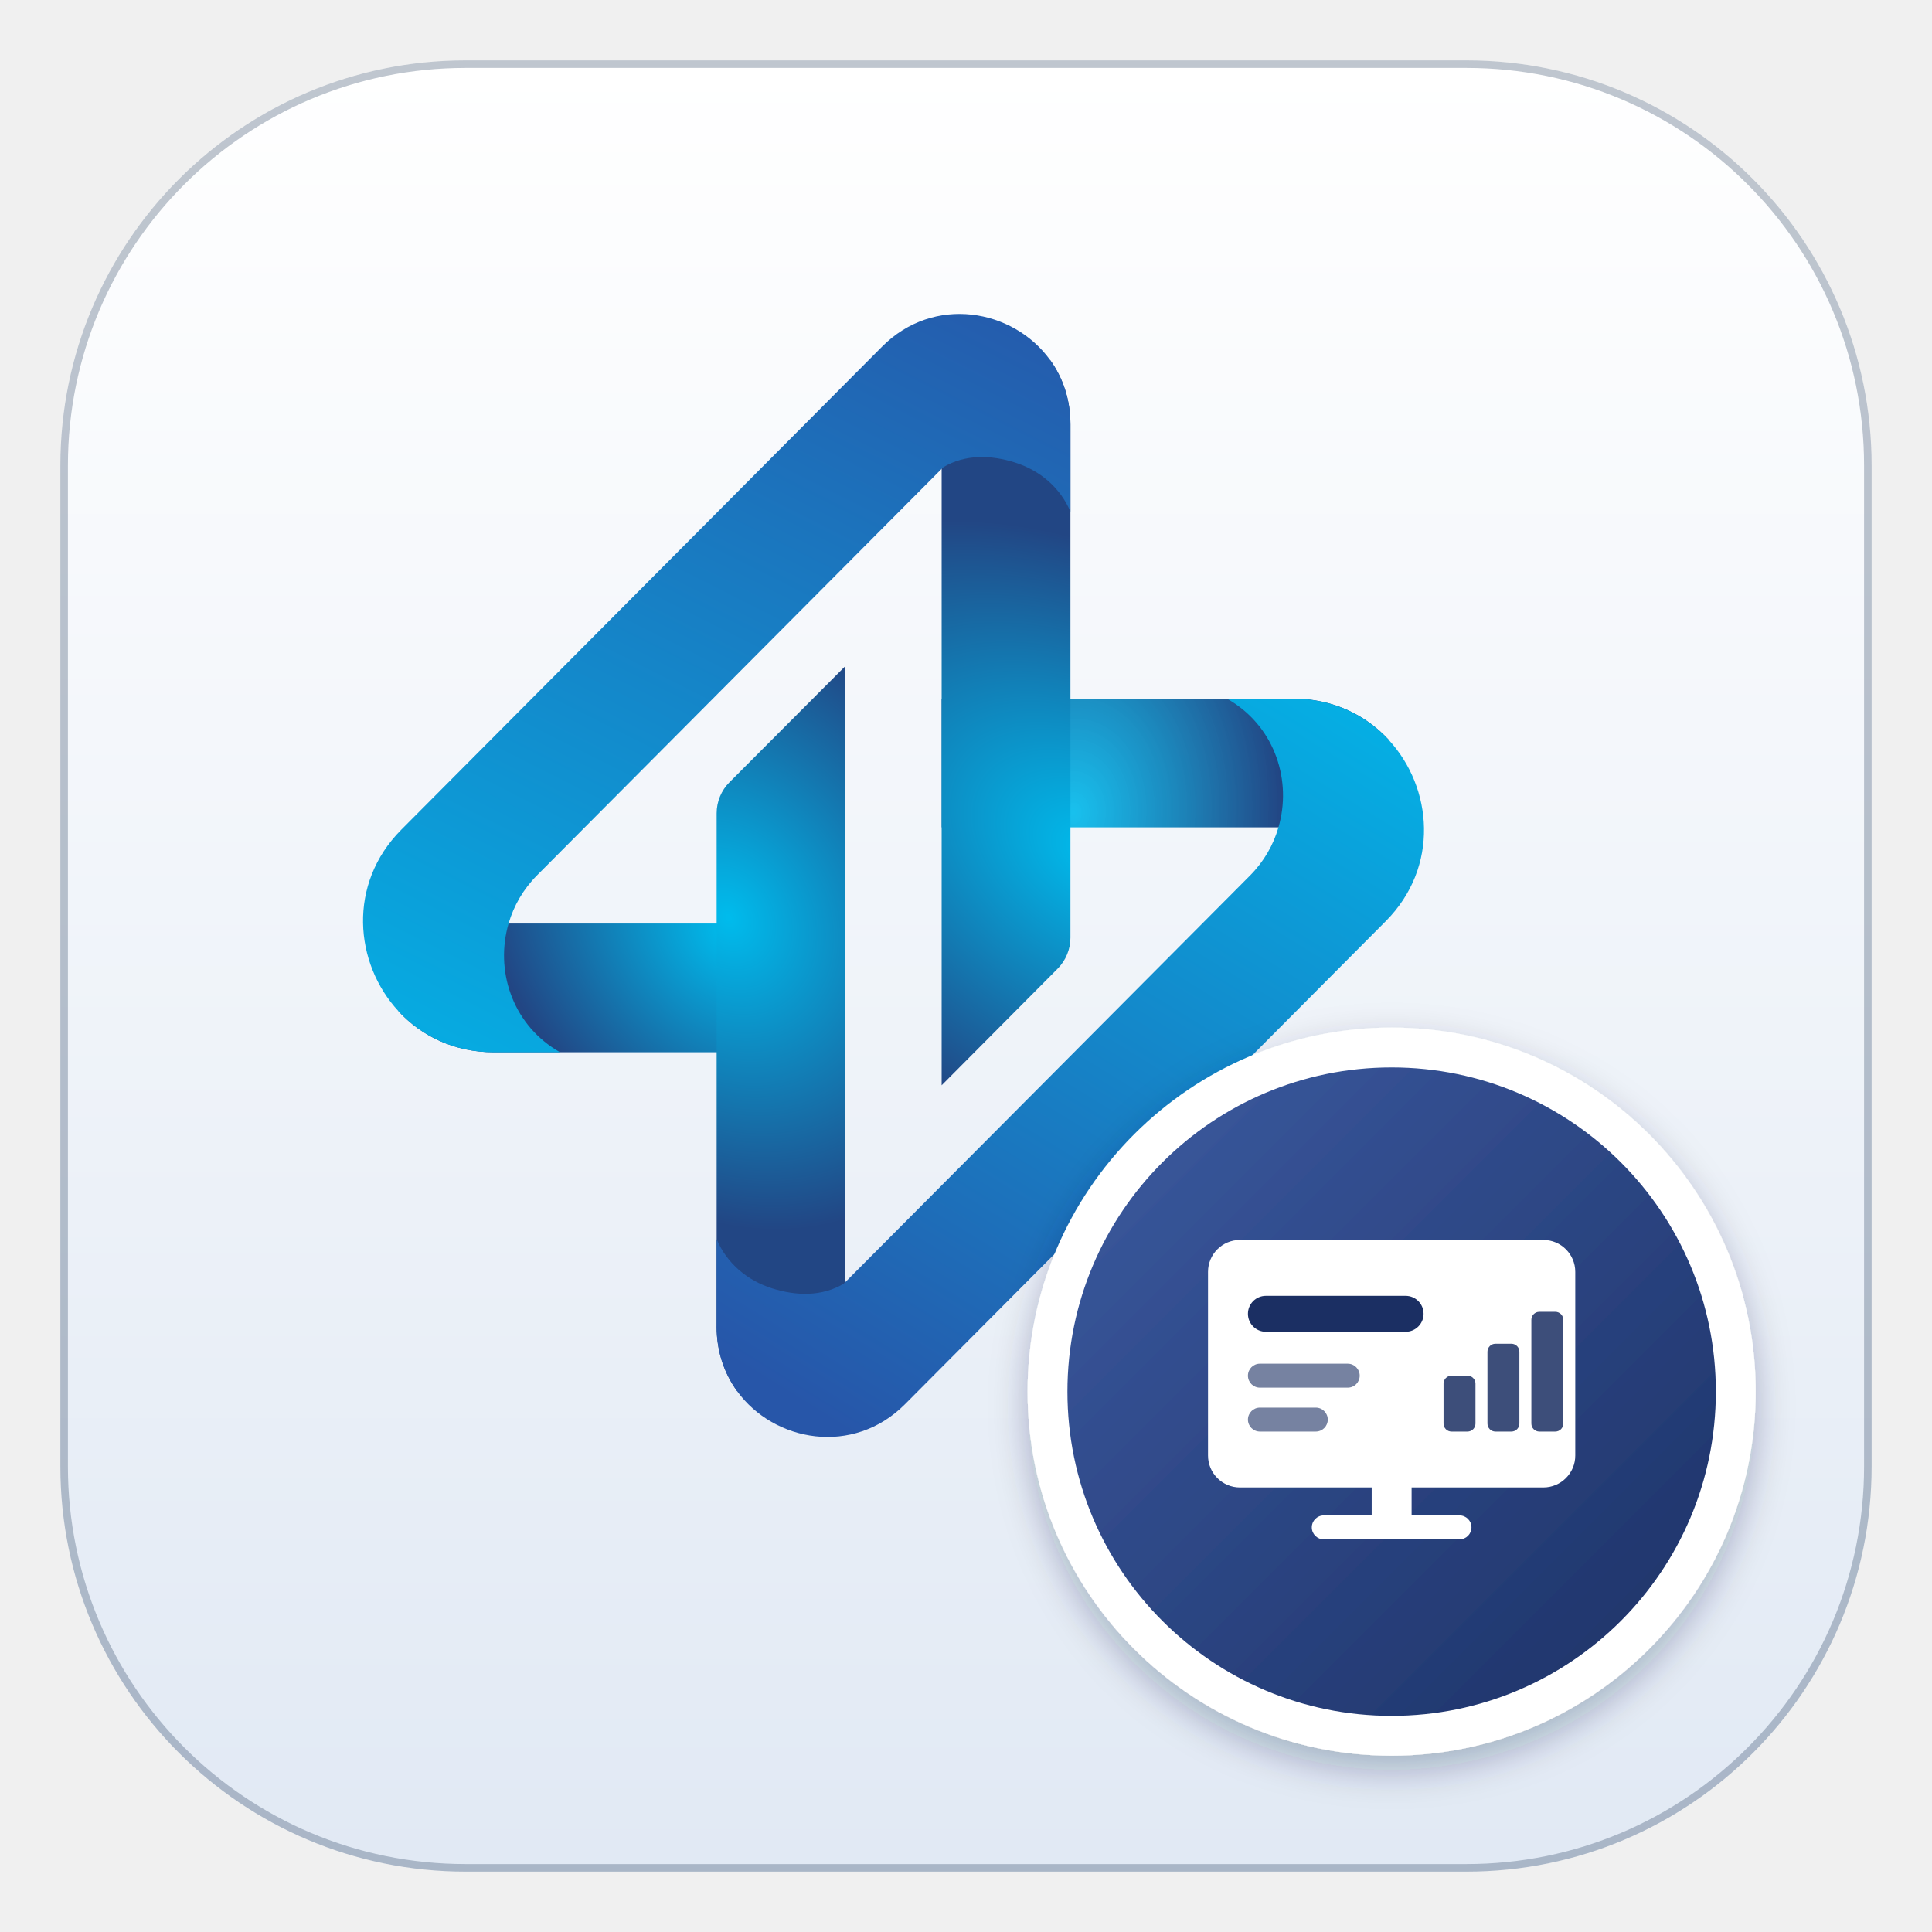
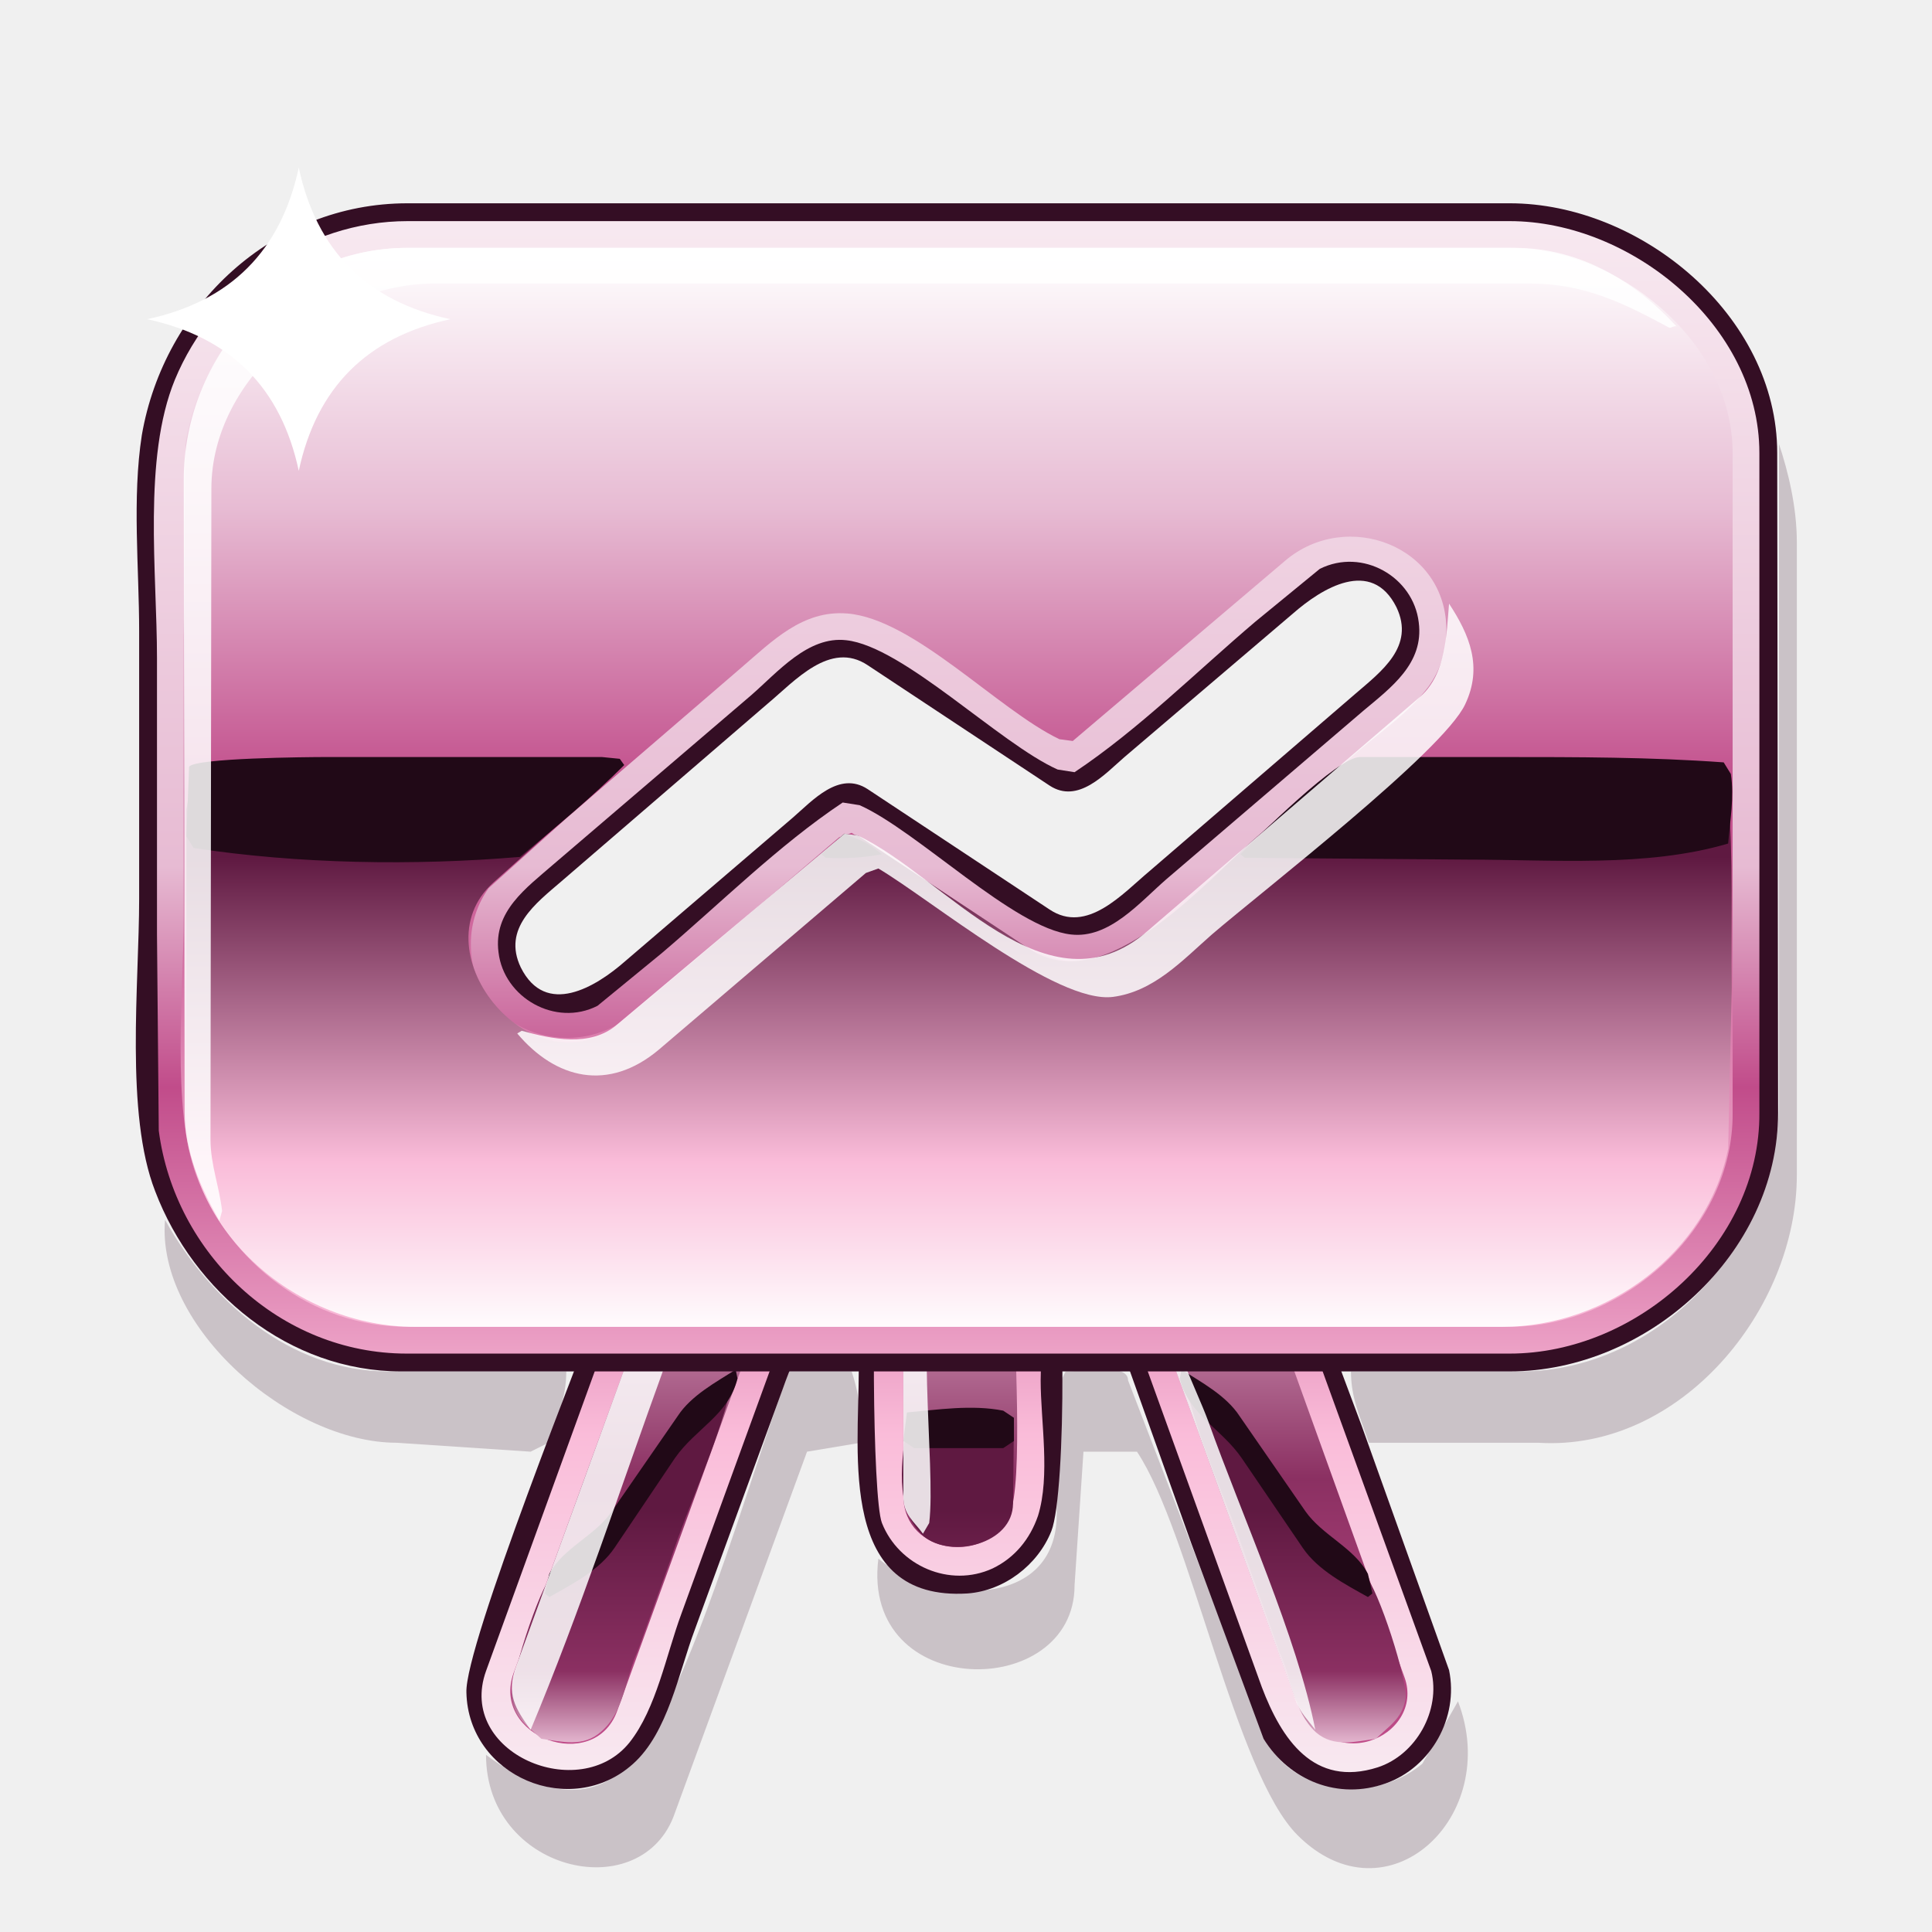
<svg xmlns="http://www.w3.org/2000/svg" width="1024" height="1024" viewBox="0 0 1024 1024">
-   <defs>
-     <linearGradient id="tile" x1="0" y1="0" x2="0" y2="1">
-       <stop offset="0" stop-color="#FFFFFF" />
-       <stop offset="1" stop-color="#E1E9F4" />
-     </linearGradient>
-     <linearGradient id="prod" x1="0" y1="0" x2="1" y2="1">
-       <stop offset="0" stop-color="#3D5CA3" />
-       <stop offset="1" stop-color="#1B2F63" />
-     </linearGradient>
-     <filter id="drop" x="-10%" y="-10%" width="120%" height="130%">
-       <feDropShadow dx="0" dy="11.52" stdDeviation="13.44" flood-color="#0B2347" flood-opacity=".30" />
-     </filter>
-     <filter id="badge" x="-20%" y="-20%" width="140%" height="150%">
-       <feDropShadow dx="0" dy="7.68" stdDeviation="9.60" flood-color="#0B2347" flood-opacity=".28" />
-     </filter>
-   </defs>
-   <rect x="32.0" y="32.0" width="960.0" height="960.0" rx="214.75" fill="url(#tile)" />
-   <rect x="34.0" y="34.0" width="956.0" height="956.0" rx="212.75" fill="none" stroke="#0B2347" stroke-opacity="0.26" stroke-width="4" />
-   <svg x="192.40" y="166.40" width="562.39" height="595.20" viewBox="0 0 960 1016">
-     <g clip-path="url(#clip0_926_87)">
-       <path d="M927.934 385.205L848.586 464.521H523.522V348.039H841.63C877.481 348.039 907.246 362.813 927.934 385.205Z" fill="url(#paint0_radial_926_87)" />
-       <path d="M436.478 551.505V667.986H118.37C82.519 667.986 52.754 653.212 32.066 630.821L111.414 551.505H436.478Z" fill="url(#paint1_radial_926_87)" />
-       <path d="M640.051 99.892V564.285C640.051 574.791 635.883 584.862 628.493 592.326L523.522 697.867V139.589L621.589 41.562C633.045 57.41 640.051 77.194 640.051 99.892Z" fill="url(#paint2_radial_926_87)" />
-       <path d="M640.051 99.893V178.953C630.973 157.124 612.281 141.455 589.752 134.374C567.786 127.447 544.619 126.962 525.006 138.669L523.522 140.151L157.545 507.821C144.913 520.499 136.321 535.606 131.718 551.505C119.521 593.272 134.505 640.79 174.448 665.686C175.726 666.479 177.005 667.245 178.309 667.987H118.395C82.544 667.987 52.779 653.212 32.092 630.821C-7.953 587.52 -14.192 515.694 34.649 466.617L469.618 29.574C516.362 -17.381 588.039 -4.729 621.589 41.562C633.045 57.41 640.051 77.194 640.051 99.893Z" fill="url(#paint3_linear_926_87)" />
-       <path d="M436.478 318.465V876.437L338.411 974.463C326.955 958.615 319.949 938.831 319.949 916.133V451.766C319.949 441.235 324.117 431.138 331.558 423.7L436.478 318.49V318.465Z" fill="url(#paint4_radial_926_87)" />
-       <path d="M319.949 916.108V837.047C329.027 858.876 347.719 874.545 370.248 881.626C392.213 888.553 415.381 889.038 434.994 877.331L436.478 875.849L802.429 508.205C815.061 495.526 823.653 480.42 828.256 464.521C840.454 422.754 825.469 375.236 785.527 350.34C784.248 349.547 782.969 348.78 781.665 348.039H841.579C877.43 348.039 907.195 362.813 927.882 385.205C967.927 428.505 974.166 500.332 925.325 549.409L490.331 986.452C443.586 1033.41 371.91 1020.75 338.36 974.463C326.904 958.616 319.898 938.831 319.898 916.133L319.949 916.108Z" fill="url(#paint5_linear_926_87)" />
+   <svg x="-49.60" y="-19.86" width="1134.29" height="1134.29" viewBox="0 0 512 512">
+     <g transform="scale(21.33333)">
+       <g fill="none">
+         <defs>
+           <linearGradient id="SVGMynKlb1h" x1="0" x2="0" y1="2.7" y2="20.4" gradientUnits="userSpaceOnUse">
+             <stop offset="0" stop-color="#F8EAF1" />
+             <stop offset=".42" stop-color="#E7BBD3" />
+             <stop offset=".56" stop-color="#C14C8A" />
+             <stop offset=".78" stop-color="#FABCD9" />
+             <stop offset="1" stop-color="#F8EAF1" />
+           </linearGradient>
+           <linearGradient id="SVG90mstbGz" x1="0" x2="0" y1="14" y2="20" gradientUnits="userSpaceOnUse">
+             <stop offset="0" stop-color="#E7BBD3" />
+             <stop offset=".5" stop-color="#8B3062" />
+             <stop offset="1" stop-color="#C14C8A" />
+           </linearGradient>
+           <linearGradient id="SVGF7XNod0h" x1="0" x2="0" y1="14" y2="20" gradientUnits="userSpaceOnUse">
+             <stop offset=".56" stop-color="#5F1941" />
+             <stop offset=".86" stop-color="#8B3062" />
+             <stop offset="1" stop-color="#E7BBD3" />
+           </linearGradient>
+           <linearGradient id="SVGDtTd9dvy" x1="0" x2="0" y1="3.2" y2="15.4" gradientUnits="userSpaceOnUse">
+             <stop offset="0" stop-color="#fff" />
+             <stop offset=".24" stop-color="#E7BBD3" />
+             <stop offset=".5" stop-color="#C14C8A" />
+             <stop offset="1" stop-color="#FABCD9" />
+           </linearGradient>
+           <linearGradient id="SVG31PJBdzj" x1="0" x2="0" y1="3.2" y2="15.4" gradientUnits="userSpaceOnUse">
+             <stop offset=".56" stop-color="#5F1941" />
+             <stop offset=".84" stop-color="#FABCD9" />
+             <stop offset="1" stop-color="#fff" />
+           </linearGradient>
+         </defs>
+         <path fill="#340E24" fill-opacity=".2" d="M21 5.4v7.4c0 1.5-1.3 3-2.9 3h-1.9c0 .3.1.5.2.8h1.9c1.6.1 2.9-1.5 2.9-3V6.5c0-.4-.1-.8-.2-1.1M2.9 14.1c-.1 1.2 1.4 2.5 2.6 2.5l1.5.1l.2-.1c.1-.3.2-.5.2-.8h-2c-1.1 0-2-.8-2.5-1.7m7 1.7c-.4 1-1.2 4-1.9 4.5c-.5.4-1.1.1-1.5-.2c0 1.3 1.7 1.7 2.1.7l1.5-4.1l.6-.1c0-.3 0-.5-.1-.8zm3.1 0l-.1.2v1.4c0 1.1-1.4 1-2 .5c-.2 1.6 2.2 1.6 2.2.3l.1-1.5h.6c.6.9 1.1 3.6 1.8 4.3c1 1 2.3-.2 1.8-1.5l-.4.7c-.6.5-1.6.3-1.8-.4l-1.5-3.9c0-.2-.5-.1-.7-.1" />
+         <path fill="#340E24" d="M8.8 13.47c-.6.19-.74.81-.93 1.33c-.28.75-1.61 4.08-1.59 4.6c.02.94 1.17 1.43 1.87.8c.39-.35.51-1.02.69-1.5l.99-2.71c.15-.43.42-.93.45-1.39c.05-.79-.73-1.37-1.48-1.13m2.61.01c-.35.12-.61.44-.7.8c-.12.46-.03 1.04-.03 1.52c0 .94-.23 2.58 1.22 2.49c.41-.03.79-.32.94-.7c.17-.43.17-3.14-.03-3.55c-.25-.52-.86-.75-1.4-.56m2.61.01c-.47.18-.77.71-.69 1.21l1.08 3.03l.81 2.19c.29.47.84.69 1.37.5c.51-.18.82-.74.71-1.27l-.98-2.74l-.92-2.46c-.28-.47-.87-.66-1.38-.46" />
+         <path fill="url(#SVGMynKlb1h)" d="M8.31 14.17L6.5 19.16c-.33.92 1.05 1.5 1.61.8c.3-.38.41-.98.58-1.44l1.03-2.83c.17-.47.51-1.05.28-1.54c-.32-.68-1.41-.73-1.69.02m3.19-.51c-.29.09-.5.34-.59.62c-.09.31-.08 2.94.03 3.22c.19.48.76.73 1.24.51c.25-.12.42-.33.51-.59c.14-.45.03-1.06.03-1.52c0-.68.25-1.87-.54-2.21a1 1 0 0 0-.68-.03m2.61.01c-.46.17-.67.68-.55 1.13l1.64 4.54c.22.58.58 1.13 1.3.9c.43-.14.71-.64.6-1.08l-1.79-4.94c-.19-.47-.7-.73-1.2-.55" />
+         <path fill="url(#SVG90mstbGz)" d="m8.58 14.32l-1.77 4.86c-.26.72.9 1.14 1.16.43l1.78-4.91c.27-.73-.91-1.1-1.17-.38m2.6.18v2.7c.01.66.94.77 1.19.21c.16-.35.05-2.02.05-2.51c0-.33.03-.68-.28-.89c-.38-.25-.96.02-.96.49m2.66.2l1.71 4.7c.37 1.02 1.49.49 1.25-.17l-1.71-4.75c-.36-.99-1.5-.48-1.25.22" />
+         <path fill="url(#SVGF7XNod0h)" d="M9.19 15.97c-.2.14-.43.29-.57.5l-.73 1.07l-.65.55c-.14.13-.49 1.2-.45 1.39c.04.22.18.3.33.44c.23.03.47.1.67-.08c.26-.22.27-.6.41-.9l.37-1.03c.21-.64.51-1.25.67-1.9zm5.22 0l-.05.04c.16.65.46 1.26.67 1.9l.37 1.04c.14.29.15.66.41.9c.2.17.44.1.67.07c.14-.14.29-.22.33-.44c.04-.19-.31-1.26-.45-1.39l-.65-.55l-.73-1.07c-.15-.21-.37-.36-.57-.5m-3.19.41c-.05.38-.16.96.19 1.27c.3.25 1 .09 1-.37l.01-.86l-.12-.05z" />
+         <path fill="#210917" d="M9.3 15.78c-.22.14-.5.29-.65.52l-.74 1.07c-.18.27-.55.41-.7.7l-.05.22l.05.04c.25-.14.56-.3.73-.55l.68-1.01c.23-.33.6-.48.7-.89zm5 0l-.02.1c.1.41.47.56.7.9l.68 1c.17.25.48.41.73.55l.05-.04l-.05-.22c-.15-.29-.51-.43-.7-.7l-.74-1.07c-.15-.23-.43-.38-.65-.52m-3.08.48c-.01.1-.03.22-.04.32l.12.08h1l.12-.08v-.26l-.12-.08c-.35-.07-.74-.01-1.08.02" />
+         <path fill="#fff" fill-opacity=".85" d="M8.58 14.32L6.84 19.1c-.12.32-.01.48.16.72c.55-1.31 1.01-2.72 1.5-4.07c.3-.82.24-1.39 1.22-1.46c-.07-.09-.09-.18-.2-.26a.62.62 0 0 0-.94.29m2.6.28v2.6c0 .21.12.28.22.42l.07-.12c.08-.63-.19-2.52.14-2.94c.18-.24.48-.25.73-.27c-.06-.08-.06-.16-.15-.24c-.45-.38-1.02.04-1.01.55m2.66.1l1.74 4.79c.05.14.14.22.22.33c-.2-1.03-.83-2.42-1.2-3.46c-.14-.38-.5-1.07-.48-1.46c.03-.51.5-.58.89-.6c-.09-.11-.12-.22-.25-.3c-.45-.27-1.11.17-.92.7" />
+         <path fill="#340E24" d="M5.62 2.7c-1.51 0-2.73 1.15-2.98 2.6c-.11.71-.03 1.49-.03 2.2v3c0 .95-.16 2.41.18 3.28c.43 1.13 1.5 2.02 2.76 2.02h12.43c1.54 0 3.01-1.32 3.01-2.9l-.01-7.4c0-1.54-1.53-2.8-3-2.8zm7.2 7.92l-2.04-1.35c-.32-.21-.62.13-.84.32L8.06 11.2c-.33.29-.89.63-1.17.07c-.21-.44.17-.72.46-.97l2.31-1.99c.3-.25.7-.71 1.12-.43l2.04 1.35c.32.21.62-.13.84-.32l1.89-1.61c.32-.28.88-.63 1.16-.07c.21.44-.17.72-.46.97l-2.31 1.99c-.3.25-.7.71-1.12.43" />
+         <path fill="url(#SVGMynKlb1h)" d="M5.62 2.9c-1.14 0-2.18.74-2.61 1.78c-.36.88-.2 2.17-.2 3.12v3.1l.02 2.2c.18 1.38 1.36 2.5 2.78 2.5h12.37c1.43 0 2.81-1.23 2.8-2.7V5.5c0-1.43-1.44-2.6-2.8-2.6zm4.88 6.52c-.72.48-1.37 1.13-2.03 1.69l-.72.59c-.47.24-1.05-.09-1.11-.6c-.06-.46.31-.72.62-.99l2.21-1.89c.3-.26.64-.67 1.07-.62c.64.07 1.72 1.16 2.37 1.45l.19.03c.72-.48 1.37-1.13 2.03-1.69l.72-.59c.48-.24 1.05.09 1.11.6c.06.46-.31.73-.62.99l-2.21 1.89c-.3.26-.64.67-1.07.62c-.64-.07-1.72-1.16-2.37-1.45z" />
+         <path fill="url(#SVGDtTd9dvy)" d="M5.62 3.2c-1.26 0-2.3.98-2.49 2.2l-.02 2.2v3.1c0 .82-.14 2.15.14 2.9c.37.98 1.29 1.7 2.37 1.7h12.36c1.27 0 2.51-1.09 2.5-2.4V5.5c0-1.27-1.31-2.3-2.5-2.3zm4.98 6.56l-.14.05l-2.32 1.98c-.69.59-1.82.16-1.81-.79c0-.22.07-.44.2-.62l.89-.8l1.94-1.67c.35-.3.69-.65 1.19-.61c.75.06 1.69 1.08 2.38 1.41l.15.02l2.38-2.02c.69-.59 1.82-.17 1.81.79c0 .22-.07.44-.2.62c-.23.31-.6.55-.89.81l-1.94 1.66c-.35.3-.69.65-1.19.61c-.63-.05-1.86-1.08-2.45-1.44" />
+         <path fill="url(#SVG31PJBdzj)" d="m3.17 9.32l-.03.18v3.4c0 1.36 1.26 2.4 2.56 2.4h12.2c1.17 0 2.3-.83 2.53-2l.04-1.8c-.01-.73.02-1.46-.04-2.18l-.05-.04h-4.57c-.11 0-.55.43-.66.52c-.59.51-1.7 1.83-2.56 1.26l-1.92-1.27l-.15-.02l-2.5 2.11c-.97.83-2.3-.78-1.44-1.56L7.72 9.3c-.76-.07-1.55-.03-2.32-.03c-.74 0-1.52-.05-2.23.05" />
+         <path fill="#210917" d="M3.22 9.93c1.18.18 2.47.2 3.66.1c.4-.33.81-.67 1.17-1.03L8 8.93l-.2-.02H4.7c-.19 0-1.48.01-1.53.11l-.03.78zm11.74.07l.05.04l2.49.02c.95 0 2.02.09 2.93-.18c.02-.25.07-.52.03-.78l-.08-.13c-.82-.06-1.65-.06-2.48-.06h-1.6c-.25 0-1.13.88-1.34 1.09m-4.44-.23l-.26.23l.05.04c.23.01.42 0 .63-.04c-.2-.16-.21-.14-.42-.23" />
+         <path fill="#fff" fill-opacity=".85" d="M5.62 3.2c-1.43 0-2.51 1.22-2.51 2.6l.01 7.1c0 .44.18.84.39 1.21l.03-.11c-.03-.27-.13-.52-.13-.8l.01-7.3c0-1.26 1.31-2.3 2.5-2.3H18.2c.61 0 1.04.21 1.56.49c.02.02.06-.02.09-.01c-.47-.51-1.09-.88-1.81-.88zM17.3 7.19c-.03.34-.03.78-.32 1.04l-3.06 2.63c-1.13.98-2.26-.6-3.25-1.07l-.15-.02l-2.55 2.14c-.3.26-.74.16-1.07.07l-.05.03c.43.51 1.02.66 1.59.18l2.32-1.98l.14-.05c.59.35 2 1.52 2.63 1.44c.46-.06.78-.41 1.11-.7c.57-.49 2.59-2.05 2.84-2.58c.2-.42.05-.78-.18-1.13" />
+         <path fill="#fff" d="M4.4 2.3Q4.7 3.7 6.1 4q-1.4.3-1.7 1.7Q4.1 4.3 2.7 4q1.4-.3 1.7-1.7" />
+       </g>
    </g>
-     <defs>
-       <radialGradient id="paint0_radial_926_87" cx="0" cy="0" r="1" gradientTransform="matrix(186.667 11.8369 -15.4177 242.522 642.963 451.775)" gradientUnits="userSpaceOnUse">
-         <stop stop-color="#00BBEC" stop-opacity="0.9" />
-         <stop offset="1" stop-color="#224684" />
-       </radialGradient>
-       <radialGradient id="paint1_radial_926_87" cx="0" cy="0" r="1" gradientTransform="matrix(-138.272 133.165 -172.68 -178.85 330.864 559.293)" gradientUnits="userSpaceOnUse">
-         <stop offset="0.007" stop-color="#00BBEC" />
-         <stop offset="1" stop-color="#224684" />
-       </radialGradient>
-       <radialGradient id="paint2_radial_926_87" cx="0" cy="0" r="1" gradientTransform="matrix(-142.222 211.091 -318.286 -213.904 660.741 487.286)" gradientUnits="userSpaceOnUse">
-         <stop offset="0.007" stop-color="#00BBEC" />
-         <stop offset="1" stop-color="#224684" />
-       </radialGradient>
-       <linearGradient id="paint3_linear_926_87" x1="-25.679" y1="807.868" x2="449.09" y2="-134.077" gradientUnits="userSpaceOnUse">
-         <stop offset="0.007" stop-color="#00BBEC" />
-         <stop offset="1" stop-color="#2756A9" />
-       </linearGradient>
-       <radialGradient id="paint4_radial_926_87" cx="0" cy="0" r="1" gradientTransform="matrix(146.173 255.48 -210.092 119.901 330.864 546.47)" gradientUnits="userSpaceOnUse">
-         <stop offset="0.007" stop-color="#00BBEC" />
-         <stop offset="1" stop-color="#224684" />
-       </radialGradient>
-       <linearGradient id="paint5_linear_926_87" x1="1086.42" y1="335.379" x2="606.253" y2="1115.56" gradientUnits="userSpaceOnUse">
-         <stop offset="0.007" stop-color="#00BBEC" />
-         <stop offset="1" stop-color="#2756A9" />
-       </linearGradient>
-       <clipPath id="clip0_926_87">
-         <rect width="960" height="1016" fill="white" />
-       </clipPath>
-     </defs>
  </svg>
-   <circle cx="737.60" cy="737.60" r="182.40" fill="url(#prod)" stroke="#FFFFFF" stroke-width="21.12" filter="url(#badge)" />
-   <g transform="translate(631.81,631.81) scale(2.1158)">
-     <rect x="4" y="12" width="92" height="62" rx="8" fill="#FFFFFF" />
-     <rect x="14" y="26" width="44" height="9" rx="4.5" fill="#1B2F63" />
-     <rect x="14" y="43" width="28" height="6" rx="3" fill="#1B2F63" fill-opacity=".6" />
-     <rect x="14" y="54" width="20" height="6" rx="3" fill="#1B2F63" fill-opacity=".6" />
-     <rect x="63" y="46" width="8" height="14" rx="2" fill="#1B2F63" fill-opacity=".85" />
-     <rect x="74" y="38" width="8" height="22" rx="2" fill="#1B2F63" fill-opacity=".85" />
-     <rect x="85" y="30" width="8" height="30" rx="2" fill="#1B2F63" fill-opacity=".85" />
-     <rect x="45" y="72" width="10" height="11" fill="#FFFFFF" />
-     <rect x="30" y="81" width="40" height="6" rx="3" fill="#FFFFFF" />
-   </g>
</svg>
